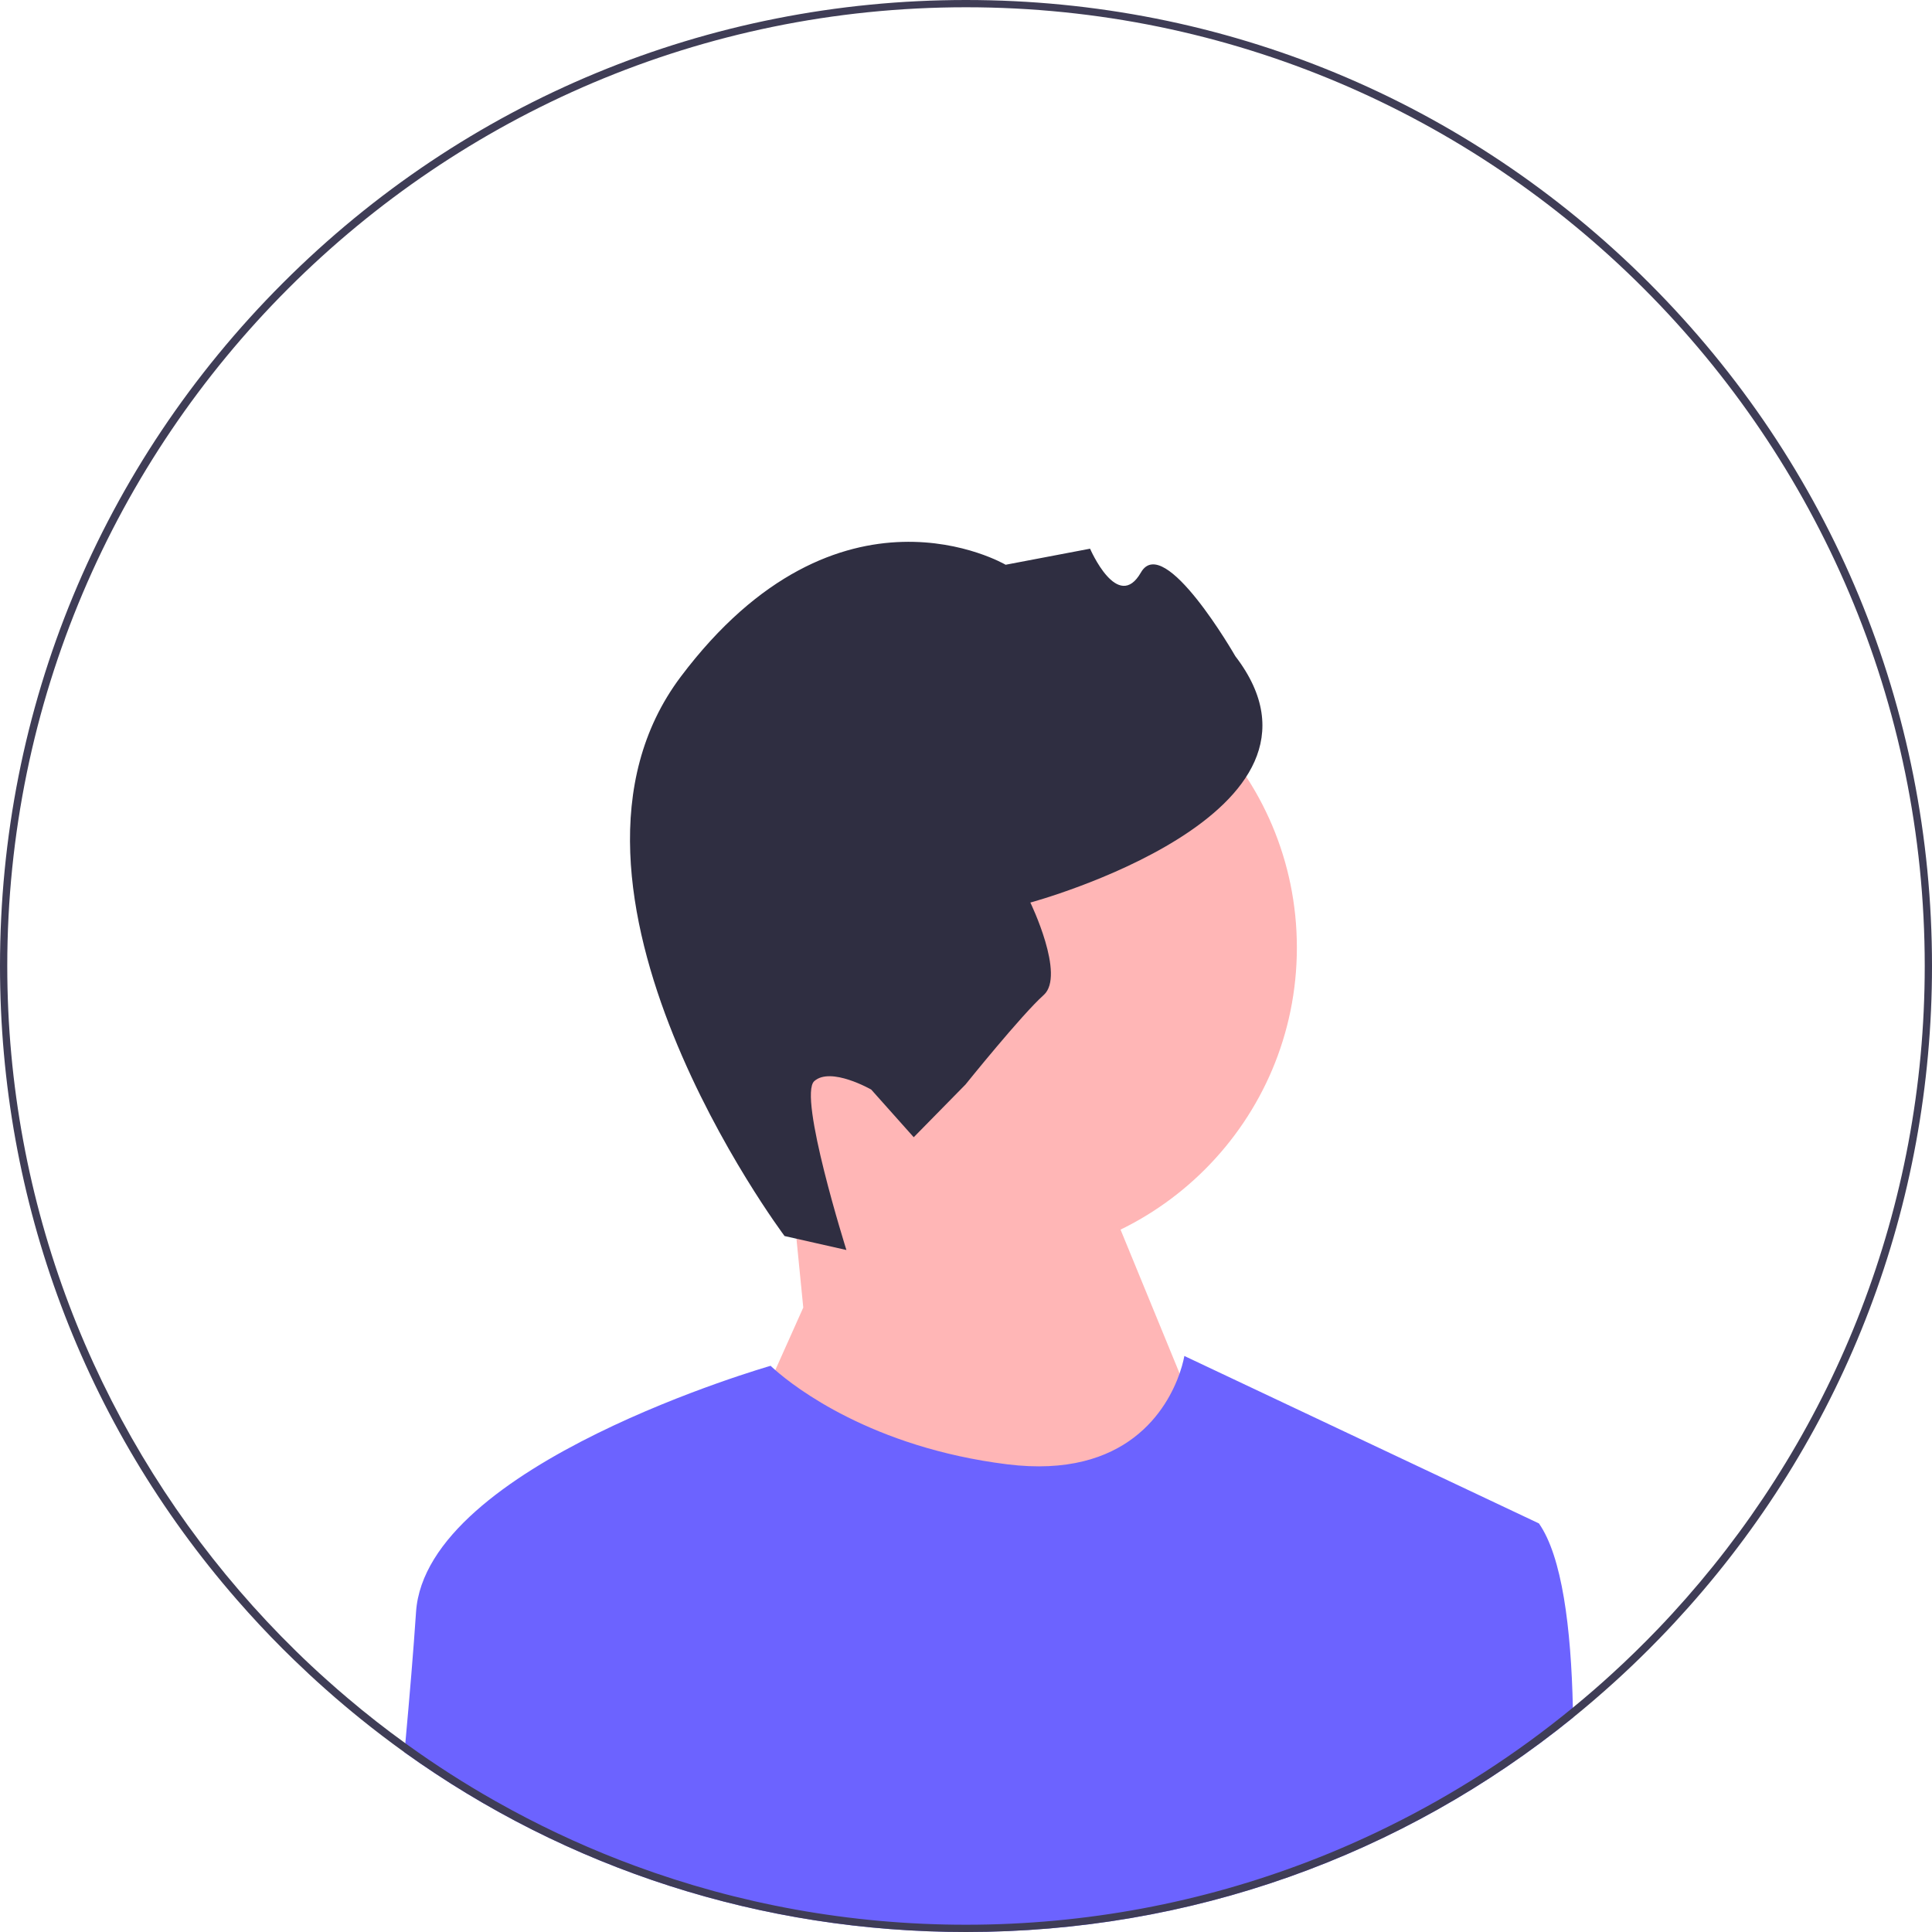
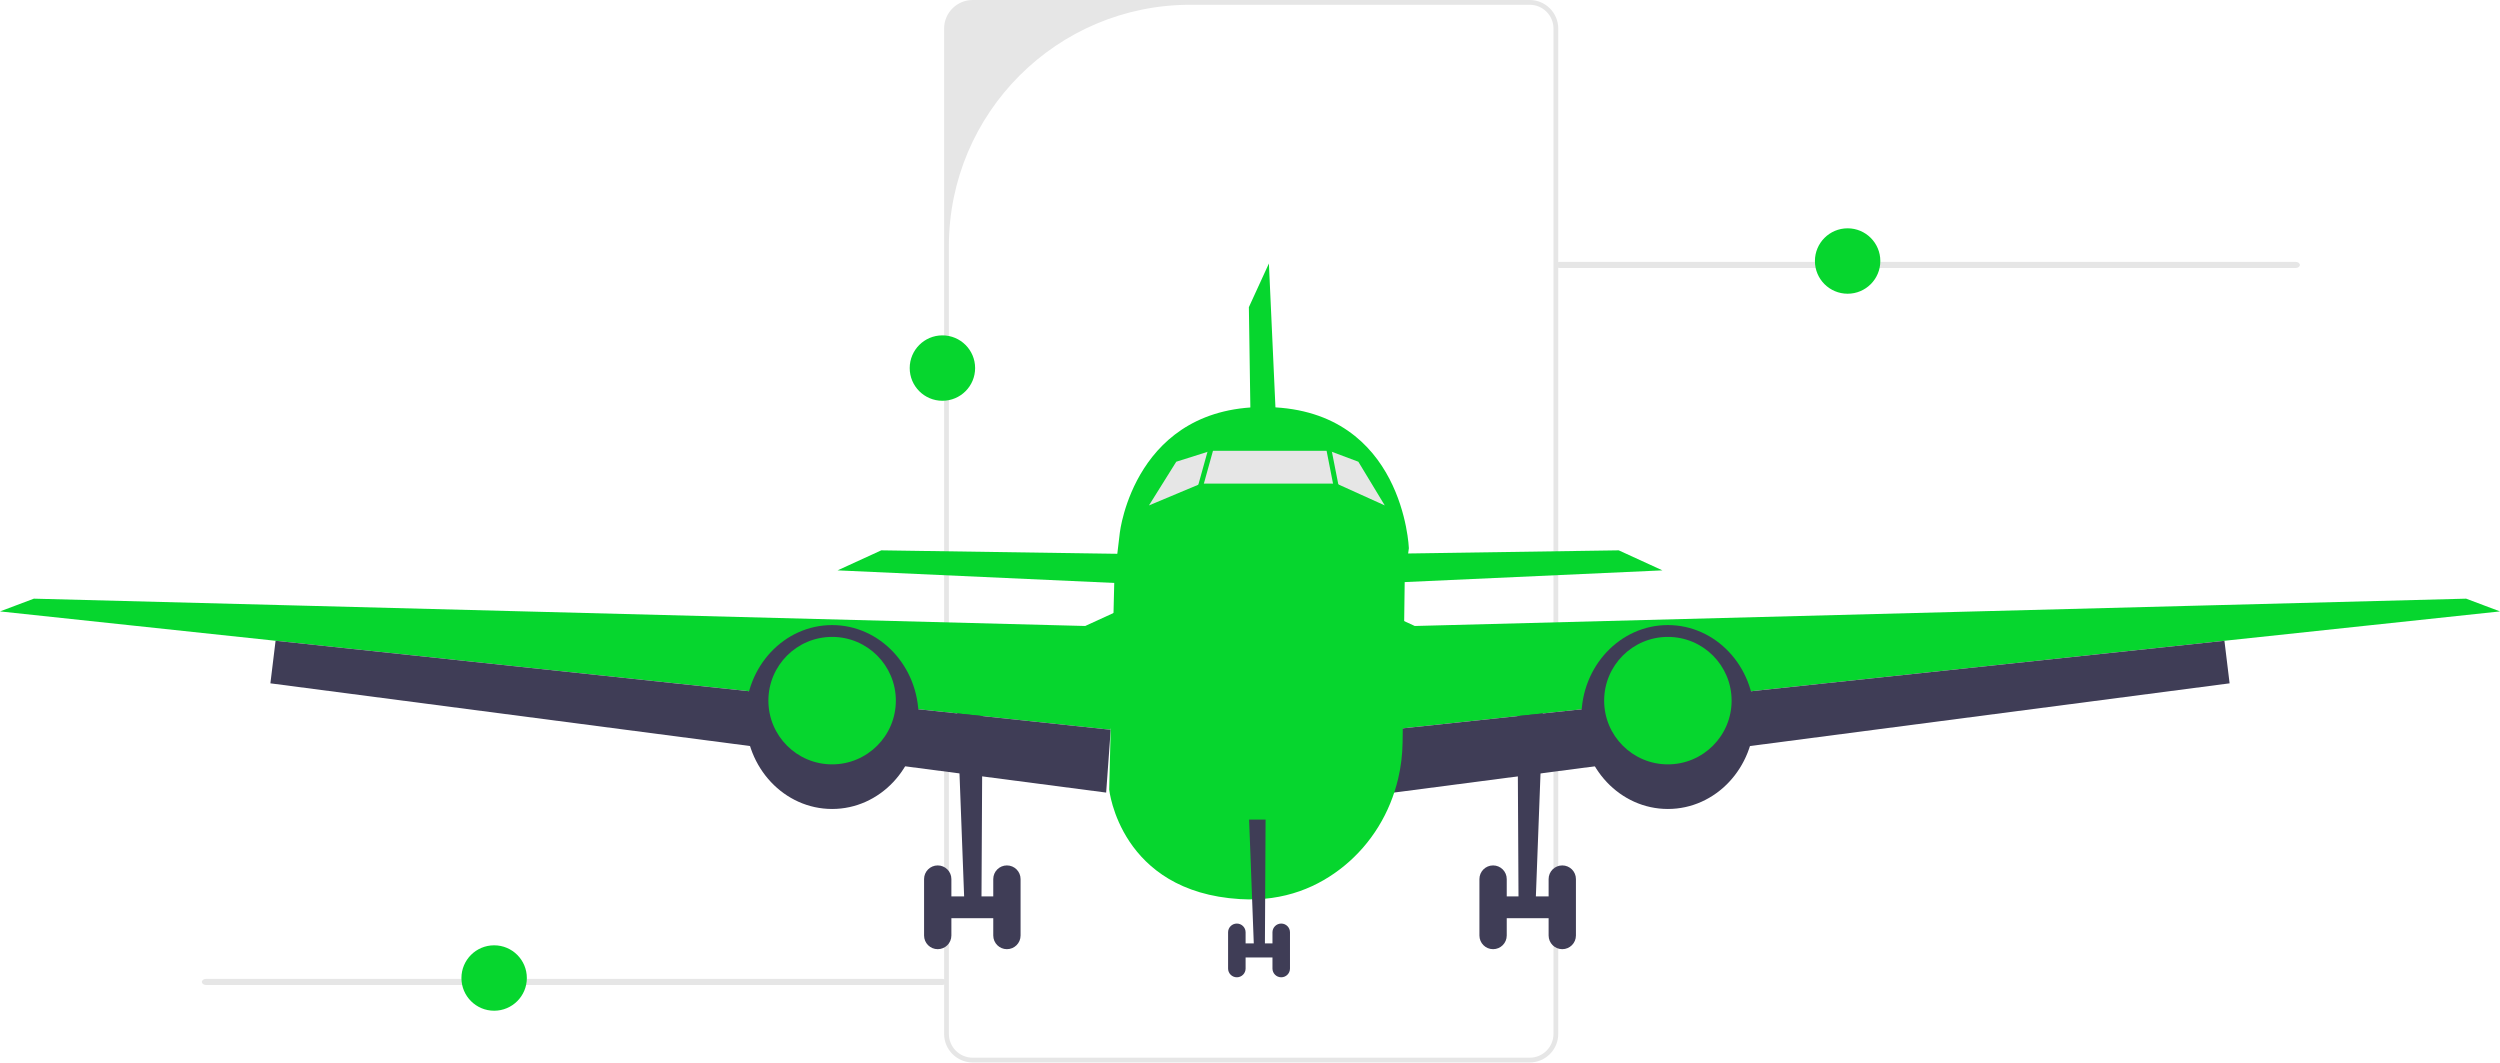
- <svg xmlns="http://www.w3.org/2000/svg" width="532" height="532" viewBox="0 0 532 532">
-   <circle cx="270.76" cy="260.934" r="86.349" fill="#ffb6b6" />
-   <polygon points="221.19 360.052 217.289 320.618 295.19 306.052 341.19 418.052 261.19 510.052 204.19 398.052 221.19 360.052" fill="#ffb6b6" />
-   <path d="M216.037,340.357l17.031,3.848s-13.388-42.455-8.844-46.508c4.544-4.053,15.68,2.333,15.68,2.333l11.702,13.12,14.254-14.512s15.475-19.242,21.534-24.646-3.673-25.464-3.673-25.464c0,0,89.892-24.239,56.443-67.84,0,0-19.611-34.185-25.997-23.049-6.386,11.136-14.002-6.55-14.002-6.55l-23.254,4.422s-45.894-27.06-89.453,30.83c-43.559,57.89,28.579,154.016,28.579,154.016h-0Z" fill="#2f2e41" />
-   <path d="M433.16,472.95c-47.19,38.26-105.57,59.05-167.16,59.05-56.24,0-109.81-17.34-154.62-49.48,.08-.84,.16-1.67,.23-2.5,1.19-13,2.25-25.64,2.95-36.12,2.71-40.69,97.64-67.81,97.64-67.81,0,0,.43,.43,1.29,1.18,5.24,4.6,26.51,21.28,63.81,25.94,33.26,4.16,44.21-15.57,47.52-25.02,1-2.88,1.3-4.81,1.3-4.81l97.64,46.11c6.37,9.1,8.86,28.7,9.35,50.73,.02,.91,.04,1.81,.05,2.73Z" fill="#6c63ff" />
-   <path d="M454.09,77.91C403.85,27.67,337.05,0,266,0S128.15,27.67,77.91,77.91C27.67,128.15,0,194.95,0,266c0,64.85,23.05,126.16,65.29,174.57,4.03,4.63,8.24,9.14,12.62,13.52,1.03,1.03,2.07,2.06,3.12,3.06,2.8,2.71,5.65,5.36,8.55,7.93,1.76,1.57,3.54,3.11,5.34,4.62,1.41,1.19,2.82,2.36,4.25,3.51,.03,.03,.05,.05,.08,.07,3.97,3.2,8.01,6.28,12.13,9.24,44.81,32.14,98.38,49.48,154.62,49.48,61.59,0,119.97-20.79,167.16-59.05,3.85-3.12,7.62-6.36,11.32-9.71,3.27-2.96,6.47-6.01,9.61-9.15,.99-.99,1.98-1.99,2.95-3,2.7-2.78,5.32-5.61,7.88-8.48,43.37-48.72,67.08-110.84,67.08-176.61,0-71.05-27.67-137.85-77.91-188.09Zm10.18,362.21c-2.5,2.84-5.06,5.64-7.68,8.37-4.08,4.25-8.29,8.37-12.64,12.34-1.65,1.52-3.32,3-5.01,4.47-1.92,1.67-3.86,3.31-5.83,4.92-15.53,12.75-32.54,23.75-50.73,32.71-7.19,3.55-14.56,6.78-22.1,9.67-29.29,11.24-61.08,17.4-94.28,17.4-32.04,0-62.76-5.74-91.19-16.24-11.67-4.3-22.95-9.41-33.78-15.26-1.59-.86-3.17-1.73-4.74-2.62-8.26-4.68-16.25-9.79-23.92-15.31-.25-.18-.51-.37-.76-.55-5.46-3.94-10.77-8.09-15.9-12.45-1.88-1.59-3.74-3.2-5.57-4.85-2.98-2.65-5.9-5.38-8.75-8.18-5.4-5.29-10.56-10.8-15.49-16.53C26.09,391.77,2,331.65,2,266,2,120.43,120.43,2,266,2s264,118.43,264,264c0,66.66-24.83,127.62-65.73,174.12Z" fill="#3f3d56" />
+ <svg xmlns="http://www.w3.org/2000/svg" width="993.73" height="422.322" viewBox="0 0 993.73 422.322">
+   <path d="M608.038,422.322h-221.408c-6.261,0-11.355-5.094-11.355-11.355V11.355c0-6.261,5.094-11.355,11.355-11.355h221.408c6.261,0,11.355,5.094,11.355,11.355V410.967c0,6.261-5.094,11.355-11.355,11.355ZM473.168,1.896c-53.018,0-95.997,42.979-95.997,95.997V410.967c0,5.224,4.235,9.459,9.459,9.459h221.408c5.224,0,9.459-4.235,9.459-9.459V11.355c0-5.224-4.235-9.459-9.459-9.459h-134.87Z" fill="#e6e6e6" />
+   <path d="M618.244,105.309c0,.677,.759,1.22,1.704,1.22h292.523c.945,0,1.704-.543,1.704-1.22,0-.677-.759-1.22-1.704-1.22h-292.523c-.945,0-1.704,.544-1.704,1.22h0Z" fill="#e6e6e6" />
+   <polygon points="380.339 279.582 383.234 356.301 376.187 356.301 376.187 364.986 395.883 364.986 395.883 356.301 390.138 356.301 390.548 279.582 380.339 279.582" fill="#3f3d56" />
+   <path d="M372.739,343.997h-0c2.998,0,5.428,2.43,5.428,5.428v22.437c0,2.998-2.43,5.428-5.428,5.428h0c-2.998,0-5.428-2.43-5.428-5.428v-22.437c0-2.998,2.43-5.428,5.428-5.428Z" fill="#3f3d56" />
+   <path d="M400.242,343.997h-0c2.998,0,5.428,2.43,5.428,5.428v22.437c0,2.998-2.43,5.428-5.428,5.428h0c-2.998,0-5.428-2.43-5.428-5.428v-22.437c0-2.998,2.43-5.428,5.428-5.428Z" fill="#3f3d56" />
+   <polygon points="444.392 231.781 332.932 226.715 350.303 218.754 448.011 220.201 444.392 231.781" fill="#06d62e" />
+   <polygon points="0 243.032 13.461 237.965 431.364 248.822 448.735 240.86 441.497 290.076 109.538 254.704 0 243.032" fill="#06d62e" />
+   <polygon points="107.479 271.62 109.538 254.704 441.497 290.076 439.688 315.046 107.479 271.62" fill="#3f3d56" />
+   <ellipse cx="330.761" cy="285.01" rx="34.379" ry="36.55" fill="#3f3d56" />
+   <circle cx="330.761" cy="278.496" r="25.332" fill="#06d62e" />
+   <polygon points="613.391 279.582 610.496 356.301 617.543 356.301 617.543 364.986 597.848 364.986 597.848 356.301 603.592 356.301 603.182 279.582 613.391 279.582" fill="#3f3d56" />
+   <rect x="615.563" y="343.997" width="10.857" height="33.293" rx="5.428" ry="5.428" fill="#3f3d56" />
+   <rect x="588.06" y="343.997" width="10.857" height="33.293" rx="5.428" ry="5.428" fill="#3f3d56" />
+   <polygon points="549.338 231.781 660.798 226.715 643.428 218.754 545.719 220.201 549.338 231.781" fill="#06d62e" />
+   <polygon points="509.444 216.188 504.378 104.728 496.416 122.099 497.864 219.807 509.444 216.188" fill="#06d62e" />
+   <polygon points="993.73 243.032 980.269 237.965 562.366 248.822 544.996 240.86 552.233 290.076 884.192 254.704 993.73 243.032" fill="#06d62e" />
+   <polygon points="886.251 271.62 884.192 254.704 552.233 290.076 554.043 315.046 886.251 271.62" fill="#3f3d56" />
+   <ellipse cx="662.969" cy="285.01" rx="34.379" ry="36.55" fill="#3f3d56" />
+   <circle cx="662.969" cy="278.496" r="25.332" fill="#06d62e" />
+   <path d="M560.014,217.897l-1.643,12.106-.854,65.168c-.065,4.849-.651,9.641-1.752,14.287-3.17,13.534-10.574,25.846-21.51,34.77-9.923,8.106-23.457,14.244-41.37,13.158-47.769-2.895-51.988-43.549-51.988-43.549l1.802-73.723,.246-10.111,2.171-18.244s5.79-51.387,59.349-49.94c53.559,1.448,55.549,56.077,55.549,56.077Z" fill="#06d62e" />
+   <polygon points="456.696 200.903 467.553 183.533 481.304 179.19 528.349 179.19 539.929 183.533 550.438 200.903 531.244 192.218 477.4 192.218 456.696 200.903" fill="#e6e6e6" />
+   <g>
+     <polygon points="496.509 325.785 498.366 375.001 493.846 375.001 493.846 380.573 506.48 380.573 506.48 375.001 502.795 375.001 503.058 325.785 496.509 325.785" fill="#3f3d56" />
+     <path d="M491.634,367.108h0c1.923,0,3.482,1.559,3.482,3.482v14.393c0,1.923-1.559,3.482-3.482,3.482h0c-1.923,0-3.482-1.559-3.482-3.482v-14.393c0-1.923,1.559-3.482,3.482-3.482Z" fill="#3f3d56" />
+     <path d="M509.277,367.108h0c1.923,0,3.482,1.559,3.482,3.482v14.393c0,1.923-1.559,3.482-3.482,3.482h0c-1.923,0-3.482-1.559-3.482-3.482v-14.393c0-1.923,1.559-3.482,3.482-3.482Z" fill="#3f3d56" />
+   </g>
+   <rect x="460.318" y="185.79" width="37.363" height="2" transform="translate(170.8337 598.33) rotate(-74.47739)" fill="#06d62e" />
+   <rect x="530" y="174.108" width="2" height="37.363" transform="translate(-27.20847 106.0012) rotate(-11.11698)" fill="#06d62e" />
+   <circle cx="734.416" cy="103.754" r="13" fill="#06d62e" />
+   <circle cx="374.602" cy="146.306" r="13" fill="#06d62e" />
+   <path d="M80.244,390.309c0,.677,.759,1.22,1.704,1.22H374.471c.945,0,1.704-.543,1.704-1.22,0-.677-.759-1.22-1.704-1.22H81.948c-.945,0-1.704,.544-1.704,1.22Z" fill="#e6e6e6" />
+   <circle cx="196.416" cy="388.754" r="13" fill="#06d62e" />
</svg>
